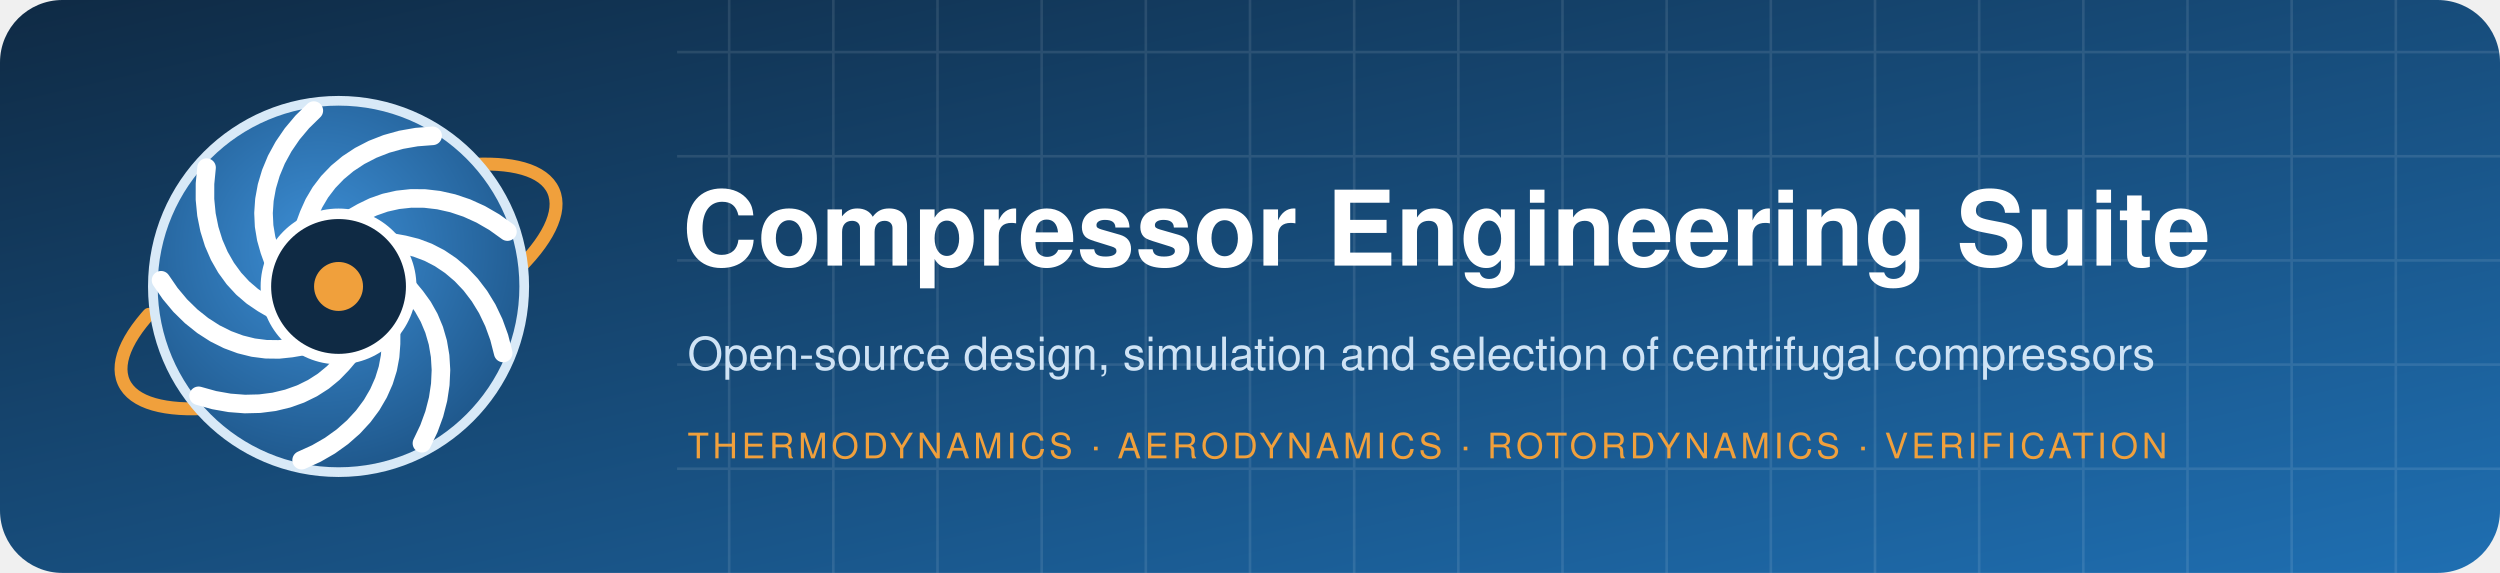
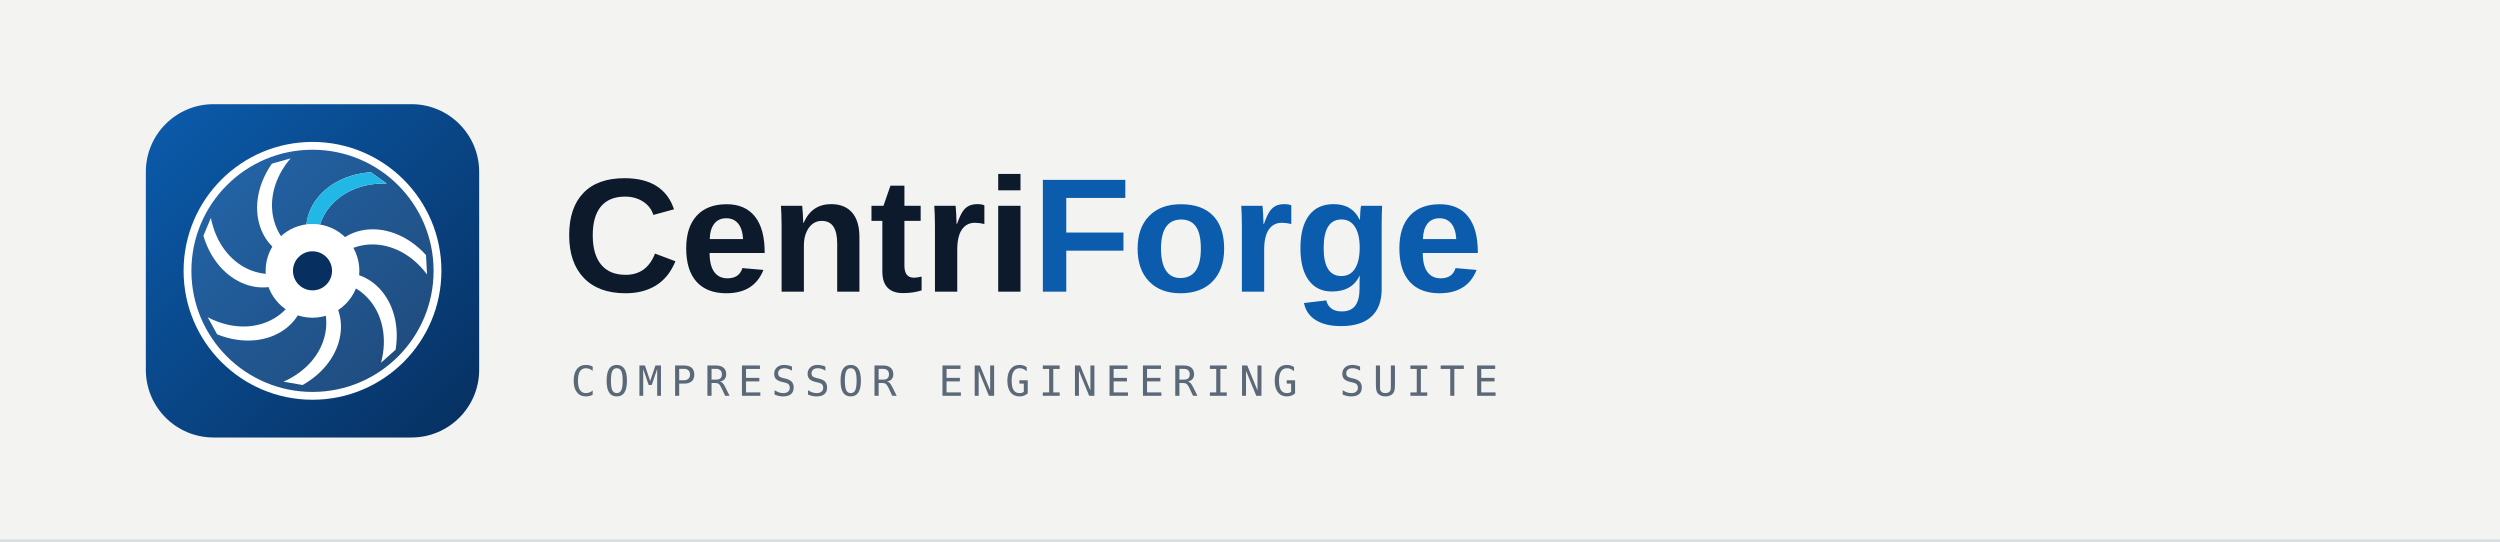
- <svg xmlns="http://www.w3.org/2000/svg" width="960" height="220" viewBox="0 0 960 220" role="img" aria-label="Compressor Engineering Suite">
-   <defs>
-     <linearGradient id="bgb" x1="0" y1="0" x2="1" y2="1">
-       <stop offset="0" stop-color="#0f2a44" />
-       <stop offset="1" stop-color="#1f6fb2" />
-     </linearGradient>
-     <radialGradient id="diskb" cx="0.45" cy="0.4" r="0.7">
-       <stop offset="0" stop-color="#3d8fd6" />
-       <stop offset="1" stop-color="#1a4f80" />
-     </radialGradient>
-   </defs>
-   <rect width="960" height="220" rx="24" fill="url(#bgb)" />
-   <g opacity="0.10" stroke="#ffffff" stroke-width="1">
-     <line x1="280" y1="0" x2="280" y2="220" />
-     <line x1="320" y1="0" x2="320" y2="220" />
-     <line x1="360" y1="0" x2="360" y2="220" />
-     <line x1="400" y1="0" x2="400" y2="220" />
-     <line x1="440" y1="0" x2="440" y2="220" />
-     <line x1="480" y1="0" x2="480" y2="220" />
-     <line x1="520" y1="0" x2="520" y2="220" />
-     <line x1="560" y1="0" x2="560" y2="220" />
-     <line x1="600" y1="0" x2="600" y2="220" />
-     <line x1="640" y1="0" x2="640" y2="220" />
-     <line x1="680" y1="0" x2="680" y2="220" />
-     <line x1="720" y1="0" x2="720" y2="220" />
-     <line x1="760" y1="0" x2="760" y2="220" />
-     <line x1="800" y1="0" x2="800" y2="220" />
-     <line x1="840" y1="0" x2="840" y2="220" />
-     <line x1="880" y1="0" x2="880" y2="220" />
-     <line x1="920" y1="0" x2="920" y2="220" />
-     <line x1="260" y1="20" x2="960" y2="20" />
-     <line x1="260" y1="60" x2="960" y2="60" />
-     <line x1="260" y1="100" x2="960" y2="100" />
-     <line x1="260" y1="140" x2="960" y2="140" />
-     <line x1="260" y1="180" x2="960" y2="180" />
+ <svg xmlns="http://www.w3.org/2000/svg" width="1200" height="260" viewBox="0 0 1200 260" role="img" aria-label="CentriForge">
+   <rect width="1200" height="260" fill="#F3F4F1" />
+   <path d="M0 259.5H1200" stroke="#D5D9DE" />
+   <g transform="translate(70 50) scale(1.25)">
+     <defs>
+       <linearGradient id="cf-bg2" x1="0" y1="0" x2="1" y2="1">
+         <stop offset="0" stop-color="#0B5CAD" />
+         <stop offset="1" stop-color="#072F5F" />
+       </linearGradient>
+     </defs>
+     <rect width="128" height="128" rx="26" fill="url(#cf-bg2)" />
+     <circle cx="64" cy="64" r="48.0" fill="#FFFFFF" fill-opacity=".10" stroke="#FFFFFF" stroke-width="3" />
+     <path d="M61.61 48.18 L61.60 47.00 L61.71 45.81 L61.90 44.61 L62.17 43.41 L62.53 42.22 L62.97 41.02 L63.50 39.84 L64.12 38.67 L64.83 37.51 L65.63 36.38 L66.53 35.28 L67.51 34.21 L68.60 33.17 L69.77 32.19 L71.04 31.25 L72.40 30.37 L73.86 29.55 L75.40 28.80 L77.03 28.13 L78.75 27.54 L80.56 27.04 L82.44 26.64 L84.40 26.34 L86.43 26.15 L92.51 30.49 L90.66 30.48 L88.86 30.56 L87.12 30.74 L85.43 31.02 L83.81 31.37 L82.25 31.81 L80.75 32.32 L79.33 32.91 L77.98 33.56 L76.70 34.26 L75.49 35.03 L74.36 35.84 L73.29 36.71 L72.31 37.61 L71.39 38.55 L70.55 39.53 L69.78 40.53 L69.08 41.57 L68.45 42.63 L67.90 43.70 L67.41 44.80 L66.99 45.91 L66.64 47.04 L66.39 48.18 Z" fill="#FFFFFF" />
+     <path d="M74.88 52.27 L75.80 51.53 L76.79 50.87 L77.84 50.27 L78.95 49.73 L80.11 49.27 L81.32 48.87 L82.58 48.55 L83.88 48.30 L85.23 48.14 L86.61 48.06 L88.03 48.07 L89.48 48.17 L90.97 48.37 L92.47 48.68 L94.00 49.08 L95.53 49.60 L97.08 50.23 L98.63 50.97 L100.17 51.82 L101.71 52.80 L103.22 53.90 L104.71 55.12 L106.17 56.47 L107.58 57.94 L107.98 65.40 L106.83 63.94 L105.64 62.59 L104.41 61.34 L103.15 60.19 L101.86 59.14 L100.54 58.20 L99.21 57.35 L97.87 56.60 L96.52 55.95 L95.17 55.39 L93.81 54.92 L92.47 54.54 L91.13 54.25 L89.81 54.04 L88.50 53.91 L87.22 53.86 L85.95 53.89 L84.71 53.99 L83.49 54.16 L82.30 54.39 L81.14 54.69 L80.00 55.06 L78.91 55.49 L77.86 56.01 Z" fill="#FFFFFF" />
+     <path d="M79.96 65.19 L81.11 65.45 L82.24 65.81 L83.37 66.26 L84.48 66.80 L85.57 67.41 L86.63 68.11 L87.67 68.89 L88.67 69.76 L89.64 70.71 L90.56 71.74 L91.44 72.86 L92.26 74.06 L93.03 75.34 L93.73 76.71 L94.36 78.15 L94.92 79.67 L95.39 81.27 L95.78 82.95 L96.07 84.69 L96.26 86.50 L96.35 88.37 L96.32 90.29 L96.18 92.27 L95.91 94.29 L90.33 99.26 L90.75 97.45 L91.07 95.68 L91.28 93.94 L91.39 92.23 L91.40 90.57 L91.32 88.95 L91.15 87.38 L90.90 85.87 L90.57 84.40 L90.16 83.00 L89.69 81.65 L89.15 80.36 L88.54 79.13 L87.88 77.97 L87.17 76.87 L86.40 75.83 L85.59 74.86 L84.74 73.95 L83.85 73.10 L82.92 72.31 L81.96 71.59 L80.97 70.94 L79.95 70.35 L78.89 69.85 Z" fill="#FFFFFF" />
+     <path d="M73.02 77.22 L73.53 78.28 L73.96 79.39 L74.31 80.55 L74.58 81.75 L74.78 82.99 L74.90 84.26 L74.93 85.55 L74.88 86.88 L74.74 88.23 L74.51 89.59 L74.18 90.97 L73.76 92.37 L73.23 93.77 L72.60 95.17 L71.87 96.56 L71.02 97.95 L70.07 99.32 L69.00 100.66 L67.82 101.97 L66.53 103.25 L65.12 104.48 L63.60 105.66 L61.96 106.78 L60.21 107.84 L52.85 106.56 L54.53 105.77 L56.11 104.91 L57.60 103.99 L59.00 103.01 L60.31 101.99 L61.53 100.92 L62.65 99.81 L63.68 98.67 L64.61 97.49 L65.46 96.30 L66.22 95.09 L66.89 93.86 L67.47 92.62 L67.97 91.38 L68.38 90.14 L68.72 88.89 L68.97 87.65 L69.15 86.41 L69.26 85.19 L69.30 83.98 L69.26 82.78 L69.16 81.59 L68.98 80.43 L68.71 79.29 Z" fill="#FFFFFF" />
+     <path d="M59.29 79.29 L58.78 80.35 L58.17 81.38 L57.48 82.38 L56.72 83.34 L55.88 84.27 L54.96 85.15 L53.96 85.98 L52.90 86.77 L51.76 87.50 L50.54 88.17 L49.26 88.78 L47.91 89.32 L46.48 89.78 L45.00 90.16 L43.45 90.45 L41.84 90.66 L40.17 90.76 L38.46 90.77 L36.69 90.66 L34.89 90.45 L33.05 90.12 L31.17 89.66 L29.28 89.08 L27.37 88.37 L23.77 81.82 L25.43 82.64 L27.09 83.34 L28.74 83.93 L30.38 84.42 L32.00 84.80 L33.59 85.08 L35.16 85.27 L36.70 85.36 L38.20 85.36 L39.66 85.28 L41.08 85.12 L42.45 84.87 L43.78 84.56 L45.07 84.17 L46.30 83.72 L47.48 83.21 L48.61 82.63 L49.69 82.01 L50.71 81.33 L51.68 80.60 L52.60 79.82 L53.46 79.00 L54.26 78.14 L54.98 77.22 Z" fill="#FFFFFF" />
+     <path d="M49.11 69.85 L47.96 70.12 L46.78 70.28 L45.57 70.37 L44.34 70.37 L43.09 70.28 L41.83 70.12 L40.55 69.86 L39.27 69.52 L37.99 69.08 L36.71 68.55 L35.44 67.93 L34.17 67.20 L32.92 66.38 L31.70 65.45 L30.50 64.42 L29.34 63.29 L28.22 62.06 L27.15 60.72 L26.13 59.28 L25.17 57.73 L24.28 56.08 L23.47 54.34 L22.74 52.49 L22.11 50.55 L24.98 43.66 L25.38 45.47 L25.87 47.20 L26.43 48.86 L27.08 50.45 L27.79 51.95 L28.56 53.37 L29.39 54.71 L30.28 55.97 L31.21 57.15 L32.18 58.24 L33.20 59.24 L34.25 60.17 L35.32 61.01 L36.42 61.77 L37.54 62.46 L38.68 63.06 L39.84 63.59 L41.00 64.04 L42.17 64.41 L43.35 64.72 L44.52 64.95 L45.70 65.11 L46.88 65.20 L48.04 65.19 Z" fill="#FFFFFF" />
+     <path d="M50.14 56.01 L49.22 55.28 L48.35 54.45 L47.53 53.56 L46.76 52.60 L46.05 51.57 L45.39 50.48 L44.80 49.32 L44.27 48.11 L43.81 46.83 L43.43 45.50 L43.12 44.12 L42.90 42.68 L42.76 41.19 L42.72 39.65 L42.78 38.08 L42.94 36.46 L43.21 34.81 L43.59 33.14 L44.08 31.44 L44.69 29.73 L45.43 28.01 L46.29 26.29 L47.27 24.57 L48.39 22.86 L55.58 20.81 L54.41 22.25 L53.36 23.72 L52.41 25.19 L51.57 26.68 L50.84 28.17 L50.21 29.67 L49.68 31.15 L49.25 32.63 L48.91 34.09 L48.67 35.53 L48.51 36.95 L48.44 38.35 L48.46 39.72 L48.55 41.05 L48.71 42.35 L48.95 43.62 L49.26 44.85 L49.63 46.04 L50.07 47.19 L50.56 48.30 L51.11 49.37 L51.72 50.39 L52.39 51.36 L53.12 52.27 Z" fill="#FFFFFF" />
+     <path d="M61.61 48.18 L61.60 47.00 L61.71 45.81 L61.90 44.61 L62.17 43.41 L62.53 42.22 L62.97 41.02 L63.50 39.84 L64.12 38.67 L64.83 37.51 L65.63 36.38 L66.53 35.28 L67.51 34.21 L68.60 33.17 L69.77 32.19 L71.04 31.25 L72.40 30.37 L73.86 29.55 L75.40 28.80 L77.03 28.13 L78.75 27.54 L80.56 27.04 L82.44 26.64 L84.40 26.34 L86.43 26.15 L92.51 30.49 L90.66 30.48 L88.86 30.56 L87.12 30.74 L85.43 31.02 L83.81 31.37 L82.25 31.81 L80.75 32.32 L79.33 32.91 L77.98 33.56 L76.70 34.26 L75.49 35.03 L74.36 35.84 L73.29 36.71 L72.31 37.61 L71.39 38.55 L70.55 39.53 L69.78 40.53 L69.08 41.57 L68.45 42.63 L67.90 43.70 L67.41 44.80 L66.99 45.91 L66.64 47.04 L66.39 48.18 Z" fill="#22B8E6" />
+     <circle cx="64" cy="64" r="18.0" fill="#FFFFFF" />
+     <circle cx="64" cy="64" r="7.5" fill="#072F5F" />
  </g>
-   <ellipse cx="130" cy="110" rx="90.3" ry="32.1" transform="rotate(-24 130 110)" fill="none" stroke="#f0a03c" stroke-width="4.96" stroke-dasharray="232.5 43.4" stroke-linecap="round" />
-   <circle cx="130" cy="110" r="71.3" fill="url(#diskb)" stroke="#d8e9f7" stroke-width="3.72" />
-   <path d="M156.35 110.00 L159.58 113.89 L162.40 117.79 L164.79 122.04 L166.71 126.63 L168.13 131.53 L169.01 136.71 L169.33 142.09 L169.07 147.63 L168.22 153.28 L166.76 158.96 L164.69 164.63 L162.02 170.22" fill="none" stroke="#ffffff" stroke-width="7.13" stroke-linecap="round" stroke-linejoin="round" />
-   <path d="M150.19 126.94 L150.16 132.00 L149.81 136.80 L148.91 141.58 L147.43 146.33 L145.36 151.00 L142.72 155.53 L139.50 159.87 L135.74 163.95 L131.46 167.72 L126.69 171.14 L121.46 174.15 L115.82 176.71" fill="none" stroke="#ffffff" stroke-width="7.13" stroke-linecap="round" stroke-linejoin="round" />
-   <path d="M134.58 135.95 L131.30 139.81 L127.95 143.26 L124.19 146.35 L120.00 149.04 L115.41 151.29 L110.47 153.05 L105.23 154.31 L99.72 155.01 L94.02 155.15 L88.17 154.70 L82.23 153.65 L76.26 151.99" fill="none" stroke="#ffffff" stroke-width="7.13" stroke-linecap="round" stroke-linejoin="round" />
-   <path d="M116.83 132.82 L111.84 133.67 L107.05 134.17 L102.18 134.11 L97.24 133.48 L92.29 132.25 L87.37 130.43 L82.54 128.02 L77.87 125.02 L73.41 121.46 L69.22 117.36 L65.35 112.73 L61.84 107.62" fill="none" stroke="#ffffff" stroke-width="7.13" stroke-linecap="round" stroke-linejoin="round" />
-   <path d="M105.24 119.01 L100.87 116.46 L96.89 113.76 L93.19 110.59 L89.82 106.93 L86.81 102.80 L84.21 98.25 L82.06 93.30 L80.41 88.00 L79.28 82.41 L78.71 76.57 L78.72 70.53 L79.32 64.37" fill="none" stroke="#ffffff" stroke-width="7.13" stroke-linecap="round" stroke-linejoin="round" />
-   <path d="M105.24 100.99 L103.53 96.22 L102.22 91.60 L101.42 86.79 L101.19 81.82 L101.54 76.72 L102.48 71.56 L104.02 66.39 L106.15 61.27 L108.89 56.26 L112.20 51.42 L116.08 46.80 L120.51 42.46" fill="none" stroke="#ffffff" stroke-width="7.13" stroke-linecap="round" stroke-linejoin="round" />
-   <path d="M116.82 87.18 L118.58 82.43 L120.55 78.04 L123.03 73.85 L126.05 69.89 L129.59 66.21 L133.62 62.86 L138.13 59.89 L143.06 57.34 L148.37 55.26 L154.02 53.68 L159.96 52.64 L166.14 52.16" fill="none" stroke="#ffffff" stroke-width="7.13" stroke-linecap="round" stroke-linejoin="round" />
-   <path d="M134.58 84.05 L138.97 81.54 L143.30 79.44 L147.89 77.83 L152.75 76.74 L157.83 76.19 L163.07 76.22 L168.43 76.84 L173.85 78.06 L179.26 79.88 L184.60 82.30 L189.82 85.32 L194.86 88.93" fill="none" stroke="#ffffff" stroke-width="7.13" stroke-linecap="round" stroke-linejoin="round" />
-   <path d="M150.19 93.06 L155.16 93.97 L159.83 95.14 L164.39 96.86 L168.81 99.14 L173.05 101.99 L177.05 105.38 L180.76 109.30 L184.12 113.71 L187.10 118.58 L189.63 123.88 L191.69 129.55 L193.23 135.55" fill="none" stroke="#ffffff" stroke-width="7.13" stroke-linecap="round" stroke-linejoin="round" />
-   <circle cx="130" cy="110" r="27.9" fill="#0f2a44" stroke="#ffffff" stroke-width="4.03" />
-   <circle cx="130" cy="110" r="9.4" fill="#f0a03c" />
-   <text x="262" y="102" font-family="Segoe UI, Helvetica, Arial, sans-serif" font-size="40" font-weight="700" fill="#ffffff">Compressor Engineering Suite</text>
-   <text x="264" y="142" font-family="Segoe UI, Helvetica, Arial, sans-serif" font-size="17.5" fill="#cfe3f5">Open-source design, simulation and selection of centrifugal compressors</text>
-   <text x="264" y="176" font-family="Segoe UI, Helvetica, Arial, sans-serif" font-size="13.5" fill="#f0a03c" letter-spacing="1.5">THERMODYNAMICS · AERODYNAMICS · ROTORDYNAMICS · VERIFICATION</text>
+   <text x="270" y="140" font-family="IBM Plex Sans, Segoe UI, Arial, sans-serif" font-size="78" font-weight="700" fill="#0C1A2B">Centri<tspan fill="#0B5CAD">Forge</tspan>
+   </text>
+   <text x="274" y="190" font-family="IBM Plex Mono, Consolas, monospace" font-size="20" letter-spacing="4" fill="#5B6878">COMPRESSOR ENGINEERING SUITE</text>
</svg>
